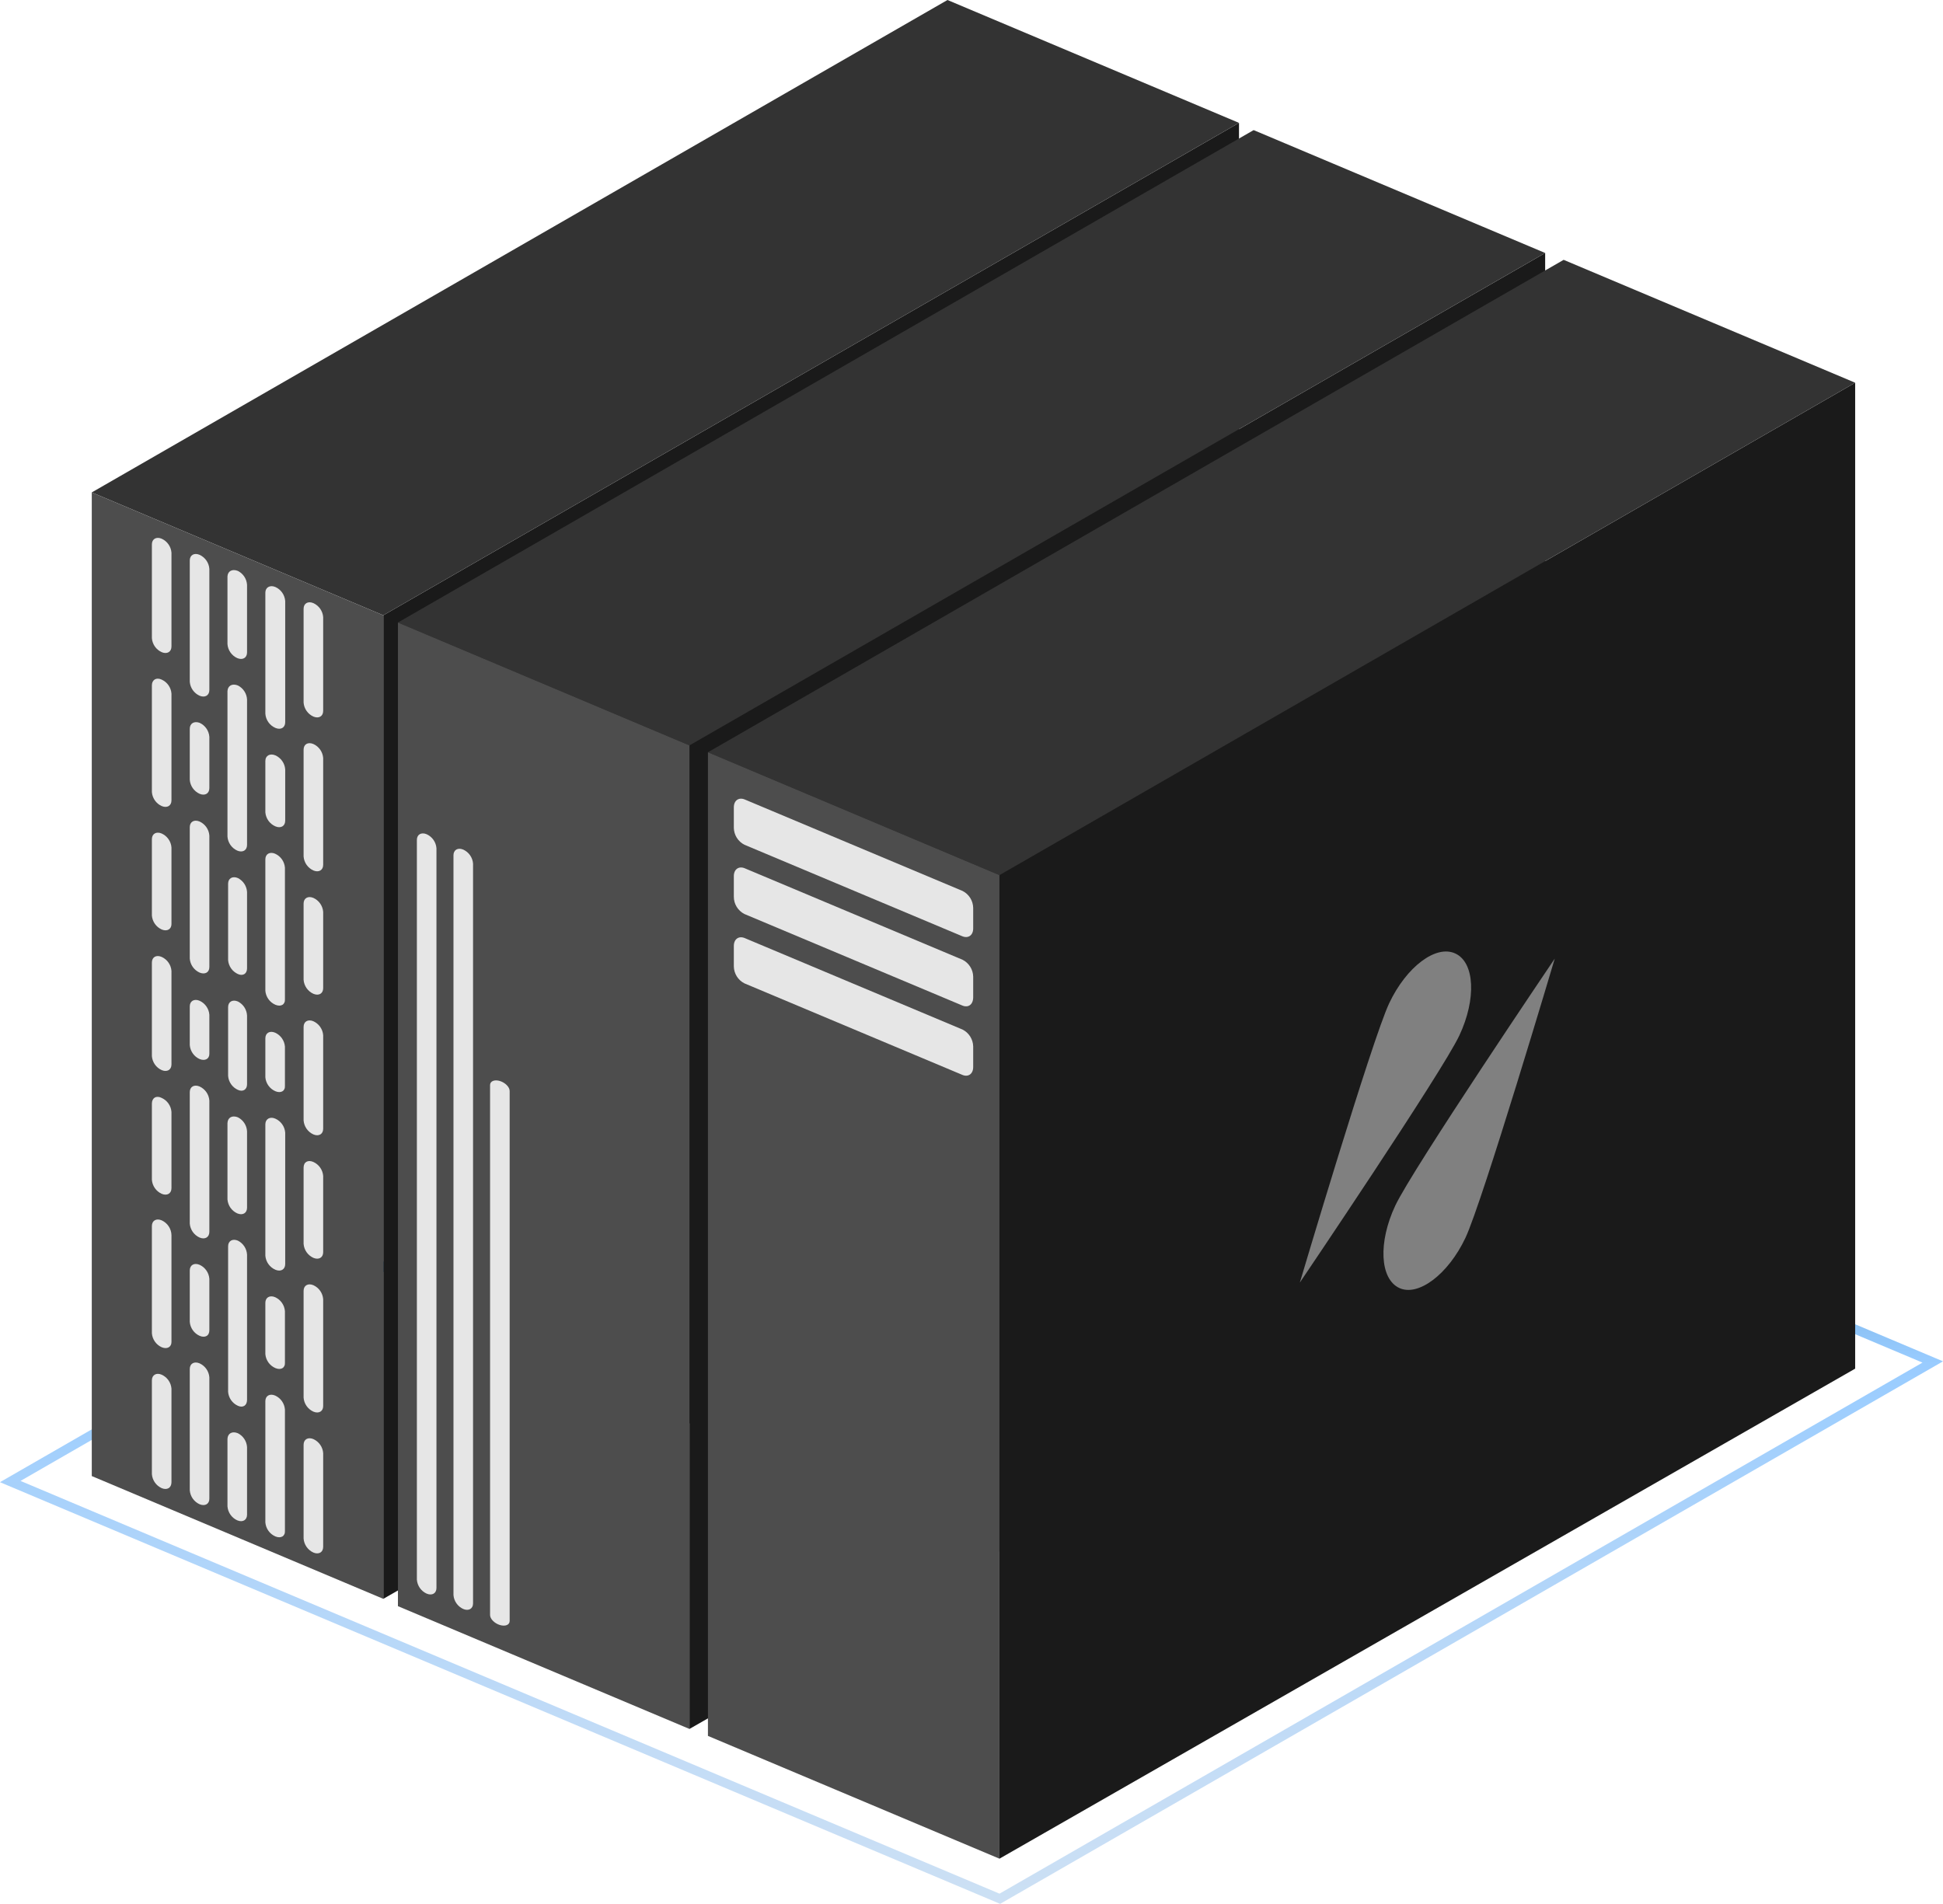
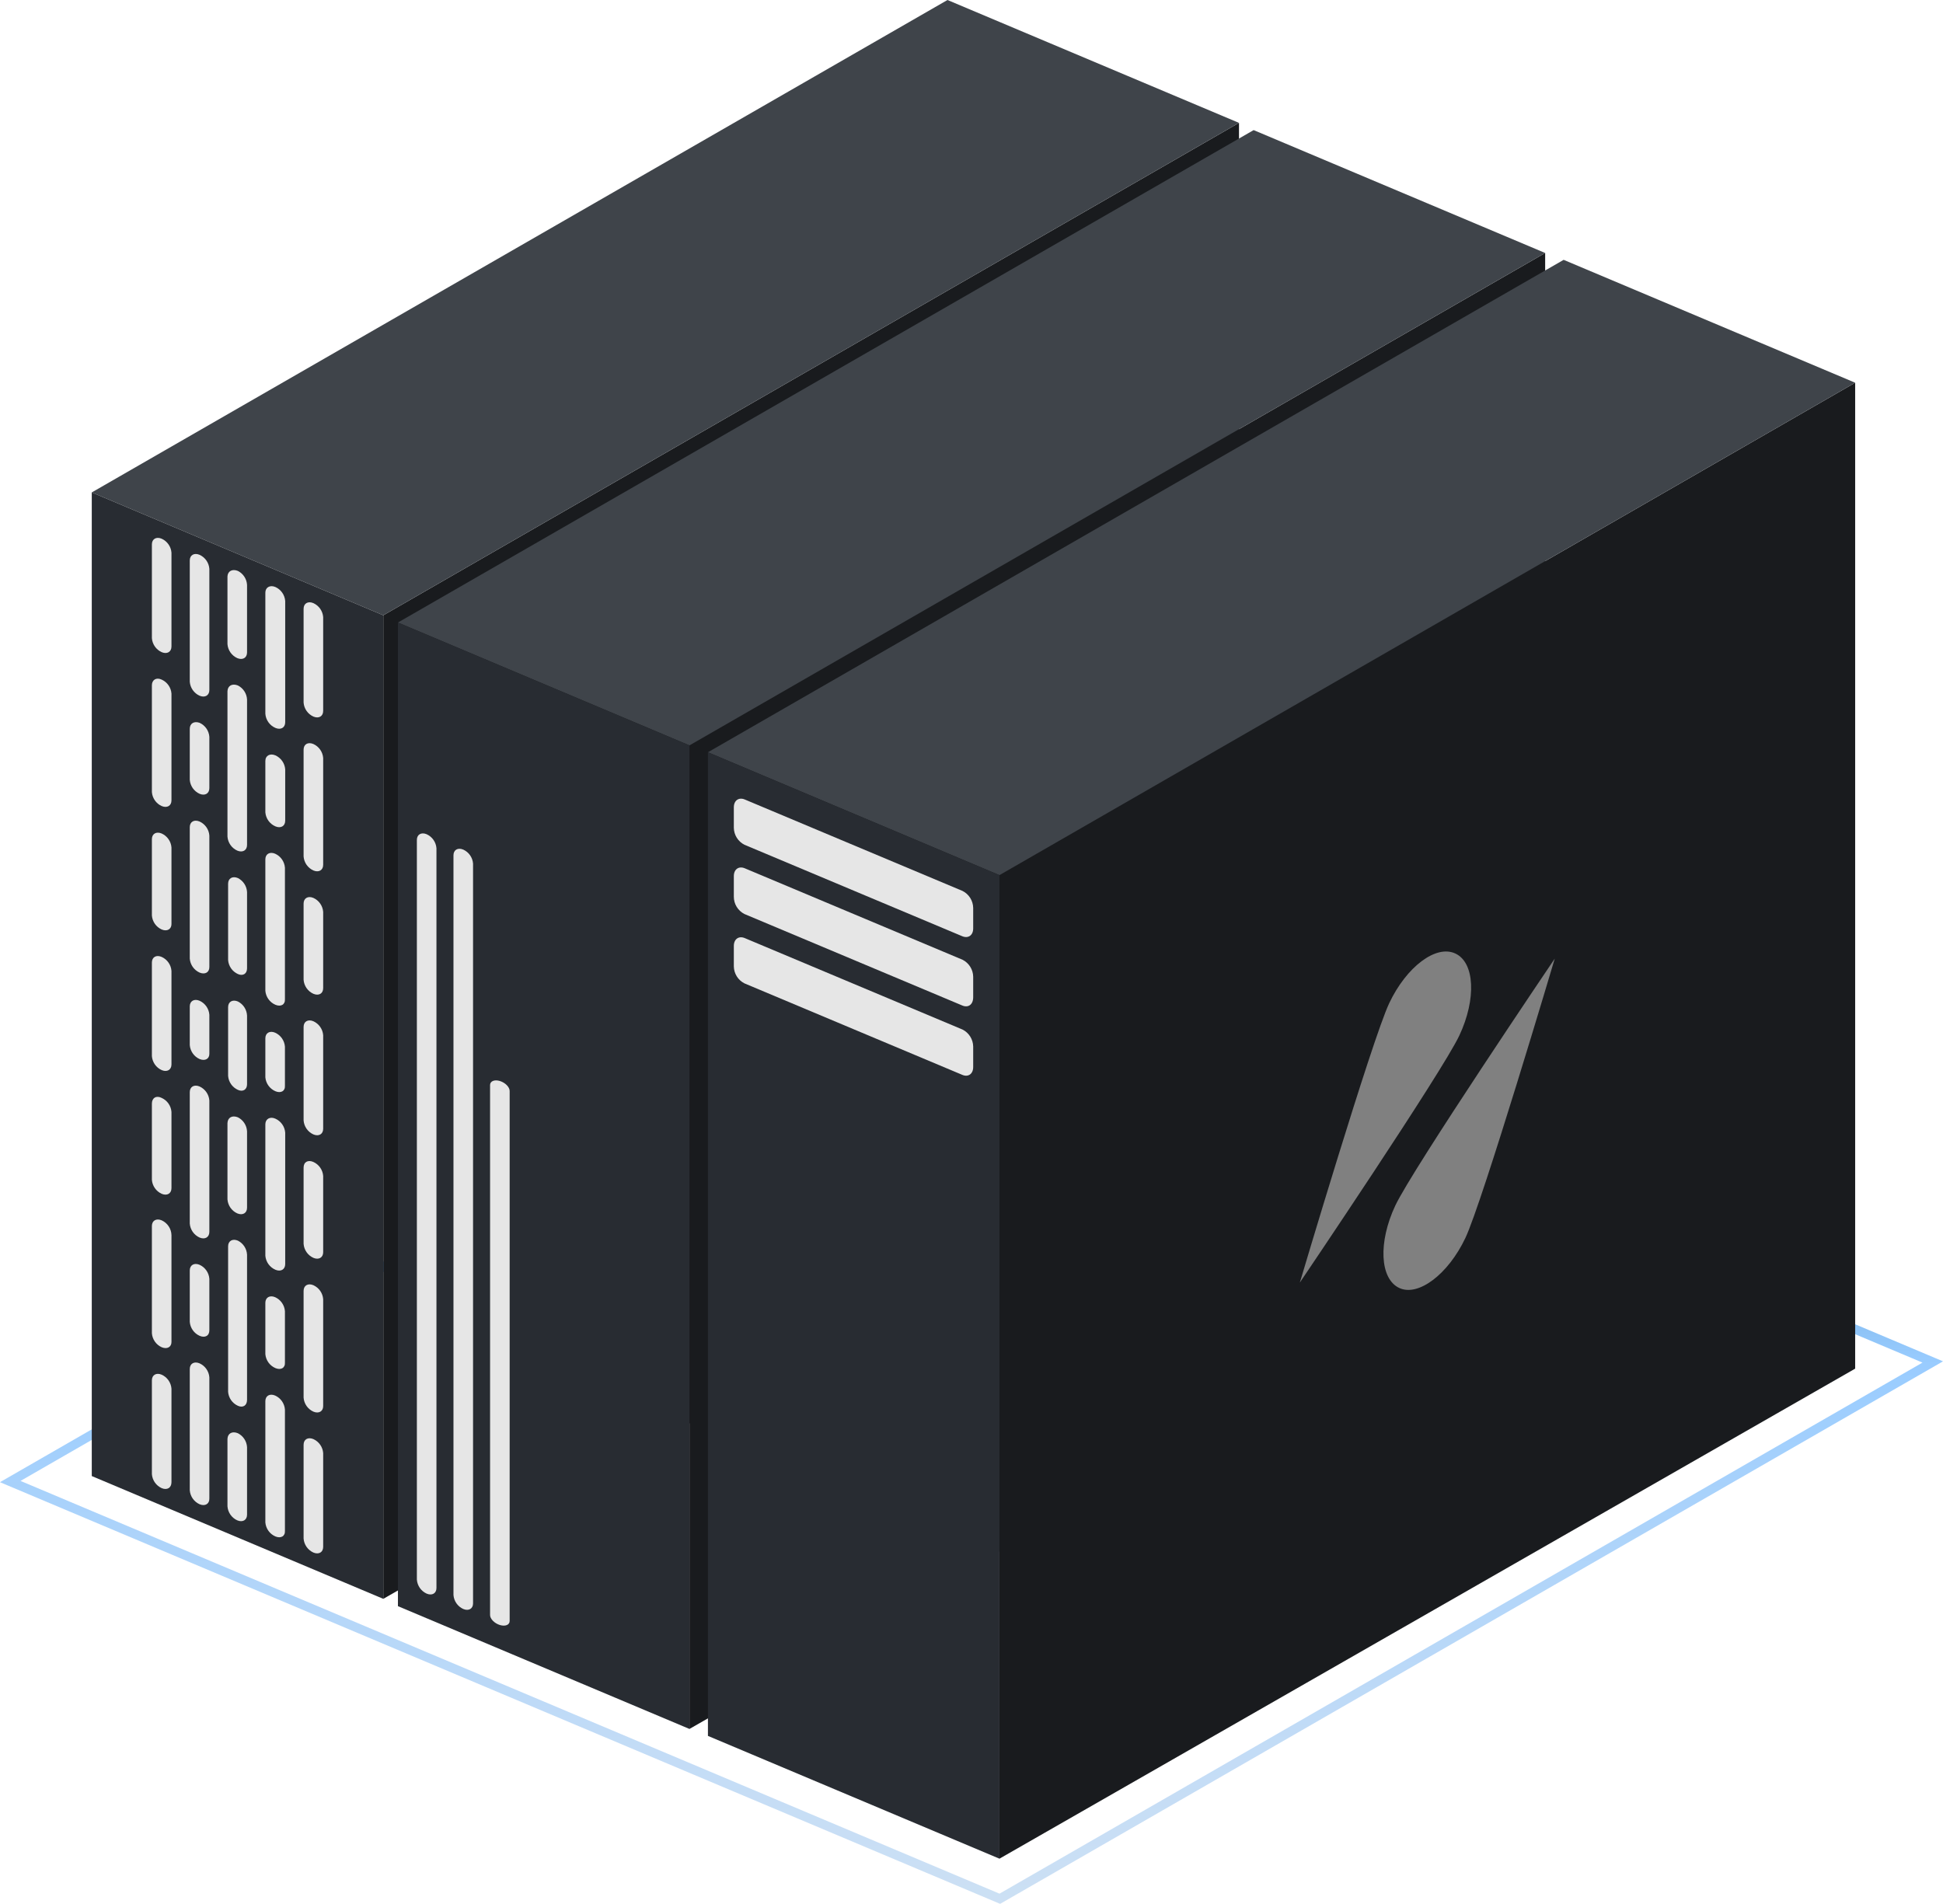
<svg xmlns="http://www.w3.org/2000/svg" viewBox="0 0 212.35 208.09">
  <defs>
-     <style>.cls-1{fill:none;stroke-miterlimit:10;stroke:url(#linear-gradient);}.cls-2{fill:#1a1a1a;}.cls-3{fill:#333;}.cls-4{fill:#4d4d4d;}.cls-5{fill:gray;}.cls-6{fill:#e6e6e6;}</style>
+     <style>.cls-1{fill:none;stroke-miterlimit:10;stroke:url(#linear-gradient);}.cls-2{fill:#191b1e;}.cls-3{fill:#3F444A;}.cls-4{fill:#282c32;}.cls-5{fill:gray;}.cls-6{fill:#e6e6e6;}</style>
    <linearGradient id="linear-gradient" x1="106.18" y1="208.09" x2="106.18" y2="102.69" gradientUnits="userSpaceOnUse">
      <stop offset="0" stop-color="#cce0f4" />
      <stop offset="0.16" stop-color="#c3dcf6" />
      <stop offset="0.42" stop-color="#a9d2fb" />
      <stop offset="0.56" stop-color="#9cf" />
      <stop offset="0.82" stop-color="#3d88c1" stop-opacity="0.9" />
      <stop offset="0.99" stop-color="#005b97" stop-opacity="0.1" />
    </linearGradient>
  </defs>
  <g id="Layer_2" data-name="Layer 2">
    <g id="Server">
      <polygon class="cls-1" points="103.08 103.25 211.23 148.86 109.27 207.53 1.12 161.93 103.08 103.25" />
      <polygon class="cls-2" points="41.89 67.25 135.41 13.43 135.41 121.19 41.89 174.75 41.89 67.25" />
      <polygon class="cls-3" points="10.03 53.82 103.55 0 135.41 13.43 41.89 67.25 10.03 53.82" />
      <polygon class="cls-4" points="10.03 161.33 41.89 174.75 41.89 67.25 10.03 53.82 10.03 161.33" />
      <polygon class="cls-2" points="75.35 81.47 168.87 27.65 168.87 135.41 75.35 188.97 75.35 81.47" />
      <polygon class="cls-3" points="43.49 68.04 137.01 14.22 168.87 27.65 75.35 81.47 43.49 68.04" />
      <polygon class="cls-4" points="43.49 175.55 75.35 188.97 75.35 81.47 43.49 68.04 43.49 175.55" />
      <polygon class="cls-2" points="109.23 95.65 202.75 41.83 202.75 149.59 109.23 203.15 109.23 95.65" />
      <polygon class="cls-3" points="77.37 82.22 170.89 28.4 202.75 41.83 109.23 95.65 77.37 82.22" />
      <polygon class="cls-4" points="77.37 189.73 109.23 203.15 109.23 95.65 77.37 82.22 77.37 189.73" />
      <path class="cls-5" d="M159.06,104.22c-2.12-1-5.35,1.45-7.23,5.42s-9.77,30.54-9.77,30.54,15.55-23,17.43-27S161.17,105.2,159.06,104.22Z" />
      <path class="cls-5" d="M152.92,140.77c-2.12-1-2.31-5-.43-9s17.43-27,17.43-27-7.89,26.57-9.77,30.54S155,141.75,152.92,140.77Z" />
      <path class="cls-6" d="M105.17,102.33l-23.81-10a2.12,2.12,0,0,1-1.16-1.85l0-2.24c0-.75.54-1.13,1.19-.86l23.81,10a2.12,2.12,0,0,1,1.16,1.85l0,2.24C106.36,102.22,105.83,102.6,105.17,102.33Z" />
      <path class="cls-6" d="M105.17,109.9l-23.81-10A2.12,2.12,0,0,1,80.2,98l0-2.24c0-.75.54-1.13,1.19-.86l23.81,10a2.12,2.12,0,0,1,1.16,1.85l0,2.24C106.36,109.79,105.83,110.18,105.17,109.9Z" />
      <path class="cls-6" d="M105.17,117.48l-23.81-10a2.12,2.12,0,0,1-1.16-1.85l0-2.24c0-.75.54-1.13,1.19-.86l23.81,10a2.12,2.12,0,0,1,1.16,1.85l0,2.24C106.36,117.37,105.83,117.76,105.17,117.48Z" />
      <path class="cls-6" d="M46.63,174.18h0a1.83,1.83,0,0,1-1.07-1.53V91.8c0-.59.48-.87,1.07-.62h0a1.83,1.83,0,0,1,1.07,1.53v80.86C47.7,174.15,47.22,174.43,46.63,174.18Z" />
      <path class="cls-6" d="M50.63,175.86h0a1.83,1.83,0,0,1-1.07-1.53V93.48c0-.59.48-.87,1.07-.62h0a1.83,1.83,0,0,1,1.07,1.53v80.86C51.7,175.83,51.22,176.11,50.63,175.86Z" />
      <path class="cls-6" d="M54.63,177.61h0c-.59-.18-1.07-.67-1.07-1.09V118.59c0-.42.48-.62,1.07-.44h0c.59.18,1.07.67,1.07,1.09v57.93C55.7,177.6,55.22,177.79,54.63,177.61Z" />
      <path class="cls-6" d="M17.67,162.65h0a1.83,1.83,0,0,1-1.07-1.53V150.87c0-.59.48-.87,1.07-.62h0a1.83,1.83,0,0,1,1.07,1.53V162C18.74,162.62,18.26,162.9,17.67,162.65Z" />
      <path class="cls-6" d="M17.67,147.25h0a1.83,1.83,0,0,1-1.07-1.53V134c0-.59.48-.87,1.07-.62h0A1.83,1.83,0,0,1,18.74,135v11.68C18.74,147.23,18.26,147.5,17.67,147.25Z" />
      <path class="cls-6" d="M21.81,164.41h0a1.83,1.83,0,0,1-1.07-1.53V149.63c0-.59.48-.87,1.07-.62h0a1.83,1.83,0,0,1,1.07,1.53v13.25C22.89,164.38,22.41,164.66,21.81,164.41Z" />
      <path class="cls-6" d="M21.81,146h0a1.83,1.83,0,0,1-1.07-1.53v-5.61c0-.59.48-.87,1.07-.62h0a1.83,1.83,0,0,1,1.07,1.53v5.61C22.89,146,22.41,146.26,21.81,146Z" />
      <path class="cls-6" d="M26,153.65h0a1.83,1.83,0,0,1-1.07-1.53v-15.9c0-.59.48-.87,1.07-.62h0A1.83,1.83,0,0,1,27,137.13V153C27,153.62,26.55,153.9,26,153.65Z" />
      <path class="cls-6" d="M30.1,167.93h0A1.83,1.83,0,0,1,29,166.4V153.15c0-.59.48-.87,1.07-.62h0a1.83,1.83,0,0,1,1.07,1.53v13.25C31.18,167.9,30.7,168.18,30.1,167.93Z" />
      <path class="cls-6" d="M34.25,169.69h0a1.83,1.83,0,0,1-1.07-1.53V157.91c0-.59.48-.87,1.07-.62h0a1.83,1.83,0,0,1,1.07,1.53v10.25C35.32,169.66,34.84,169.94,34.25,169.69Z" />
      <path class="cls-6" d="M30.1,149.53h0A1.83,1.83,0,0,1,29,148V142.4c0-.59.48-.87,1.07-.62h0a1.83,1.83,0,0,1,1.07,1.53v5.61C31.18,149.51,30.7,149.78,30.1,149.53Z" />
      <path class="cls-6" d="M34.25,154.29h0a1.83,1.83,0,0,1-1.07-1.53V141.09c0-.59.48-.87,1.07-.62h0A1.83,1.83,0,0,1,35.32,142v11.68C35.32,154.26,34.84,154.54,34.25,154.29Z" />
      <path class="cls-6" d="M34.25,127h0a1.83,1.83,0,0,1,1.07,1.53v8.33c0,.59-.48.87-1.07.62h0a1.83,1.83,0,0,1-1.07-1.53v-8.33C33.18,127,33.66,126.74,34.25,127Z" />
      <path class="cls-6" d="M30.1,122.27h0a1.83,1.83,0,0,1,1.07,1.53v14.36c0,.59-.48.87-1.07.62h0A1.83,1.83,0,0,1,29,137.25V122.89C29,122.3,29.51,122,30.1,122.27Z" />
      <path class="cls-6" d="M26,122.12h0A1.83,1.83,0,0,1,27,123.65V132c0,.59-.48.87-1.07.62h0a1.83,1.83,0,0,1-1.07-1.53v-8.34C24.89,122.14,25.37,121.87,26,122.12Z" />
      <path class="cls-6" d="M21.81,118.75h0a1.83,1.83,0,0,1,1.07,1.53v14.36c0,.59-.48.87-1.07.62h0a1.83,1.83,0,0,1-1.07-1.53V119.37C20.74,118.78,21.22,118.5,21.81,118.75Z" />
      <path class="cls-6" d="M17.67,120h0a1.83,1.83,0,0,1,1.07,1.53v8.33c0,.59-.48.87-1.07.62h0a1.83,1.83,0,0,1-1.07-1.53v-8.33C16.6,120,17.08,119.7,17.67,120Z" />
      <path class="cls-6" d="M26,119.12h0a1.83,1.83,0,0,1-1.07-1.53v-7.51c0-.59.48-.87,1.07-.62h0A1.83,1.83,0,0,1,27,111v7.51C27,119.09,26.55,119.37,26,119.12Z" />
      <path class="cls-6" d="M30.1,119.27h0A1.83,1.83,0,0,1,29,117.75v-4.26c0-.59.48-.87,1.07-.62h0a1.83,1.83,0,0,1,1.07,1.53v4.26C31.18,119.25,30.7,119.52,30.1,119.27Z" />
      <path class="cls-6" d="M34.25,65.92h0a1.83,1.83,0,0,1,1.07,1.53V77.7c0,.59-.48.87-1.07.62h0a1.83,1.83,0,0,1-1.07-1.53V66.54C33.18,65.95,33.66,65.67,34.25,65.92Z" />
      <path class="cls-6" d="M34.25,81.32h0a1.83,1.83,0,0,1,1.07,1.53V94.52c0,.59-.48.87-1.07.62h0a1.83,1.83,0,0,1-1.07-1.53V81.94C33.18,81.34,33.66,81.07,34.25,81.32Z" />
      <path class="cls-6" d="M30.1,64.16h0a1.83,1.83,0,0,1,1.07,1.53V78.94c0,.59-.48.87-1.07.62h0A1.83,1.83,0,0,1,29,78V64.78C29,64.19,29.51,63.91,30.1,64.16Z" />
      <path class="cls-6" d="M30.1,82.56h0a1.83,1.83,0,0,1,1.07,1.53v5.61c0,.59-.48.87-1.07.62h0A1.83,1.83,0,0,1,29,88.78V83.18C29,82.58,29.51,82.31,30.1,82.56Z" />
      <path class="cls-6" d="M26,62.4h0A1.83,1.83,0,0,1,27,63.93v7.38c0,.59-.48.87-1.07.62h0a1.83,1.83,0,0,1-1.07-1.53V63C24.89,62.43,25.37,62.15,26,62.4Z" />
      <path class="cls-6" d="M26,74.92h0A1.83,1.83,0,0,1,27,76.45v15.9c0,.59-.48.87-1.07.62h0a1.83,1.83,0,0,1-1.07-1.53V75.54C24.89,74.95,25.37,74.67,26,74.92Z" />
      <path class="cls-6" d="M21.81,60.64h0a1.83,1.83,0,0,1,1.07,1.53V75.42c0,.59-.48.87-1.07.62h0a1.83,1.83,0,0,1-1.07-1.53V61.26C20.74,60.67,21.22,60.39,21.81,60.64Z" />
      <path class="cls-6" d="M17.67,58.88h0a1.83,1.83,0,0,1,1.07,1.53V70.66c0,.59-.48.87-1.07.62h0a1.83,1.83,0,0,1-1.07-1.53V59.5C16.6,58.91,17.08,58.63,17.67,58.88Z" />
      <path class="cls-6" d="M21.81,79h0a1.83,1.83,0,0,1,1.07,1.53v5.61c0,.59-.48.87-1.07.62h0a1.83,1.83,0,0,1-1.07-1.53V79.66C20.74,79.06,21.22,78.79,21.81,79Z" />
      <path class="cls-6" d="M17.67,74.28h0a1.83,1.83,0,0,1,1.07,1.53V87.48c0,.59-.48.87-1.07.62h0a1.83,1.83,0,0,1-1.07-1.53V74.9C16.6,74.31,17.08,74,17.67,74.28Z" />
      <path class="cls-6" d="M21.81,115.75h0a1.83,1.83,0,0,1-1.07-1.53V110c0-.59.48-.87,1.07-.62h0a1.83,1.83,0,0,1,1.07,1.53v4.26C22.89,115.73,22.41,116,21.81,115.75Z" />
      <path class="cls-6" d="M17.67,104.59h0a1.83,1.83,0,0,1,1.07,1.53v10.22c0,.59-.48.87-1.07.62h0a1.83,1.83,0,0,1-1.07-1.53V105.2C16.6,104.61,17.08,104.33,17.67,104.59Z" />
      <path class="cls-6" d="M34.25,111.62h0a1.83,1.83,0,0,1,1.07,1.53v10.22c0,.59-.48.87-1.07.62h0a1.83,1.83,0,0,1-1.07-1.53V112.24C33.18,111.65,33.66,111.37,34.25,111.62Z" />
      <path class="cls-6" d="M17.67,101.59h0a1.83,1.83,0,0,1-1.07-1.53V91.72c0-.59.48-.87,1.07-.62h0a1.83,1.83,0,0,1,1.07,1.53V101C18.74,101.56,18.26,101.84,17.67,101.59Z" />
      <path class="cls-6" d="M21.81,106.3h0a1.83,1.83,0,0,1-1.07-1.53V90.41c0-.59.48-.87,1.07-.62h0a1.83,1.83,0,0,1,1.07,1.53v14.36C22.89,106.28,22.41,106.55,21.81,106.3Z" />
      <path class="cls-6" d="M26,106.46h0a1.83,1.83,0,0,1-1.07-1.53V96.59c0-.59.48-.87,1.07-.62h0A1.83,1.83,0,0,1,27,97.5v8.34C27,106.43,26.55,106.71,26,106.46Z" />
      <path class="cls-6" d="M30.1,109.82h0A1.83,1.83,0,0,1,29,108.29V93.93c0-.59.48-.87,1.07-.62h0a1.83,1.83,0,0,1,1.07,1.53V109.2C31.18,109.8,30.7,110.07,30.1,109.82Z" />
      <path class="cls-6" d="M34.25,108.62h0a1.83,1.83,0,0,1-1.07-1.53V98.76c0-.59.48-.87,1.07-.62h0a1.83,1.83,0,0,1,1.07,1.53V108C35.32,108.6,34.84,108.87,34.25,108.62Z" />
      <path class="cls-6" d="M26,156.65h0A1.83,1.83,0,0,1,27,158.17v7.38c0,.59-.48.87-1.07.62h0a1.83,1.83,0,0,1-1.07-1.53v-7.38C24.89,156.67,25.37,156.39,26,156.65Z" />
    </g>
  </g>
</svg>
